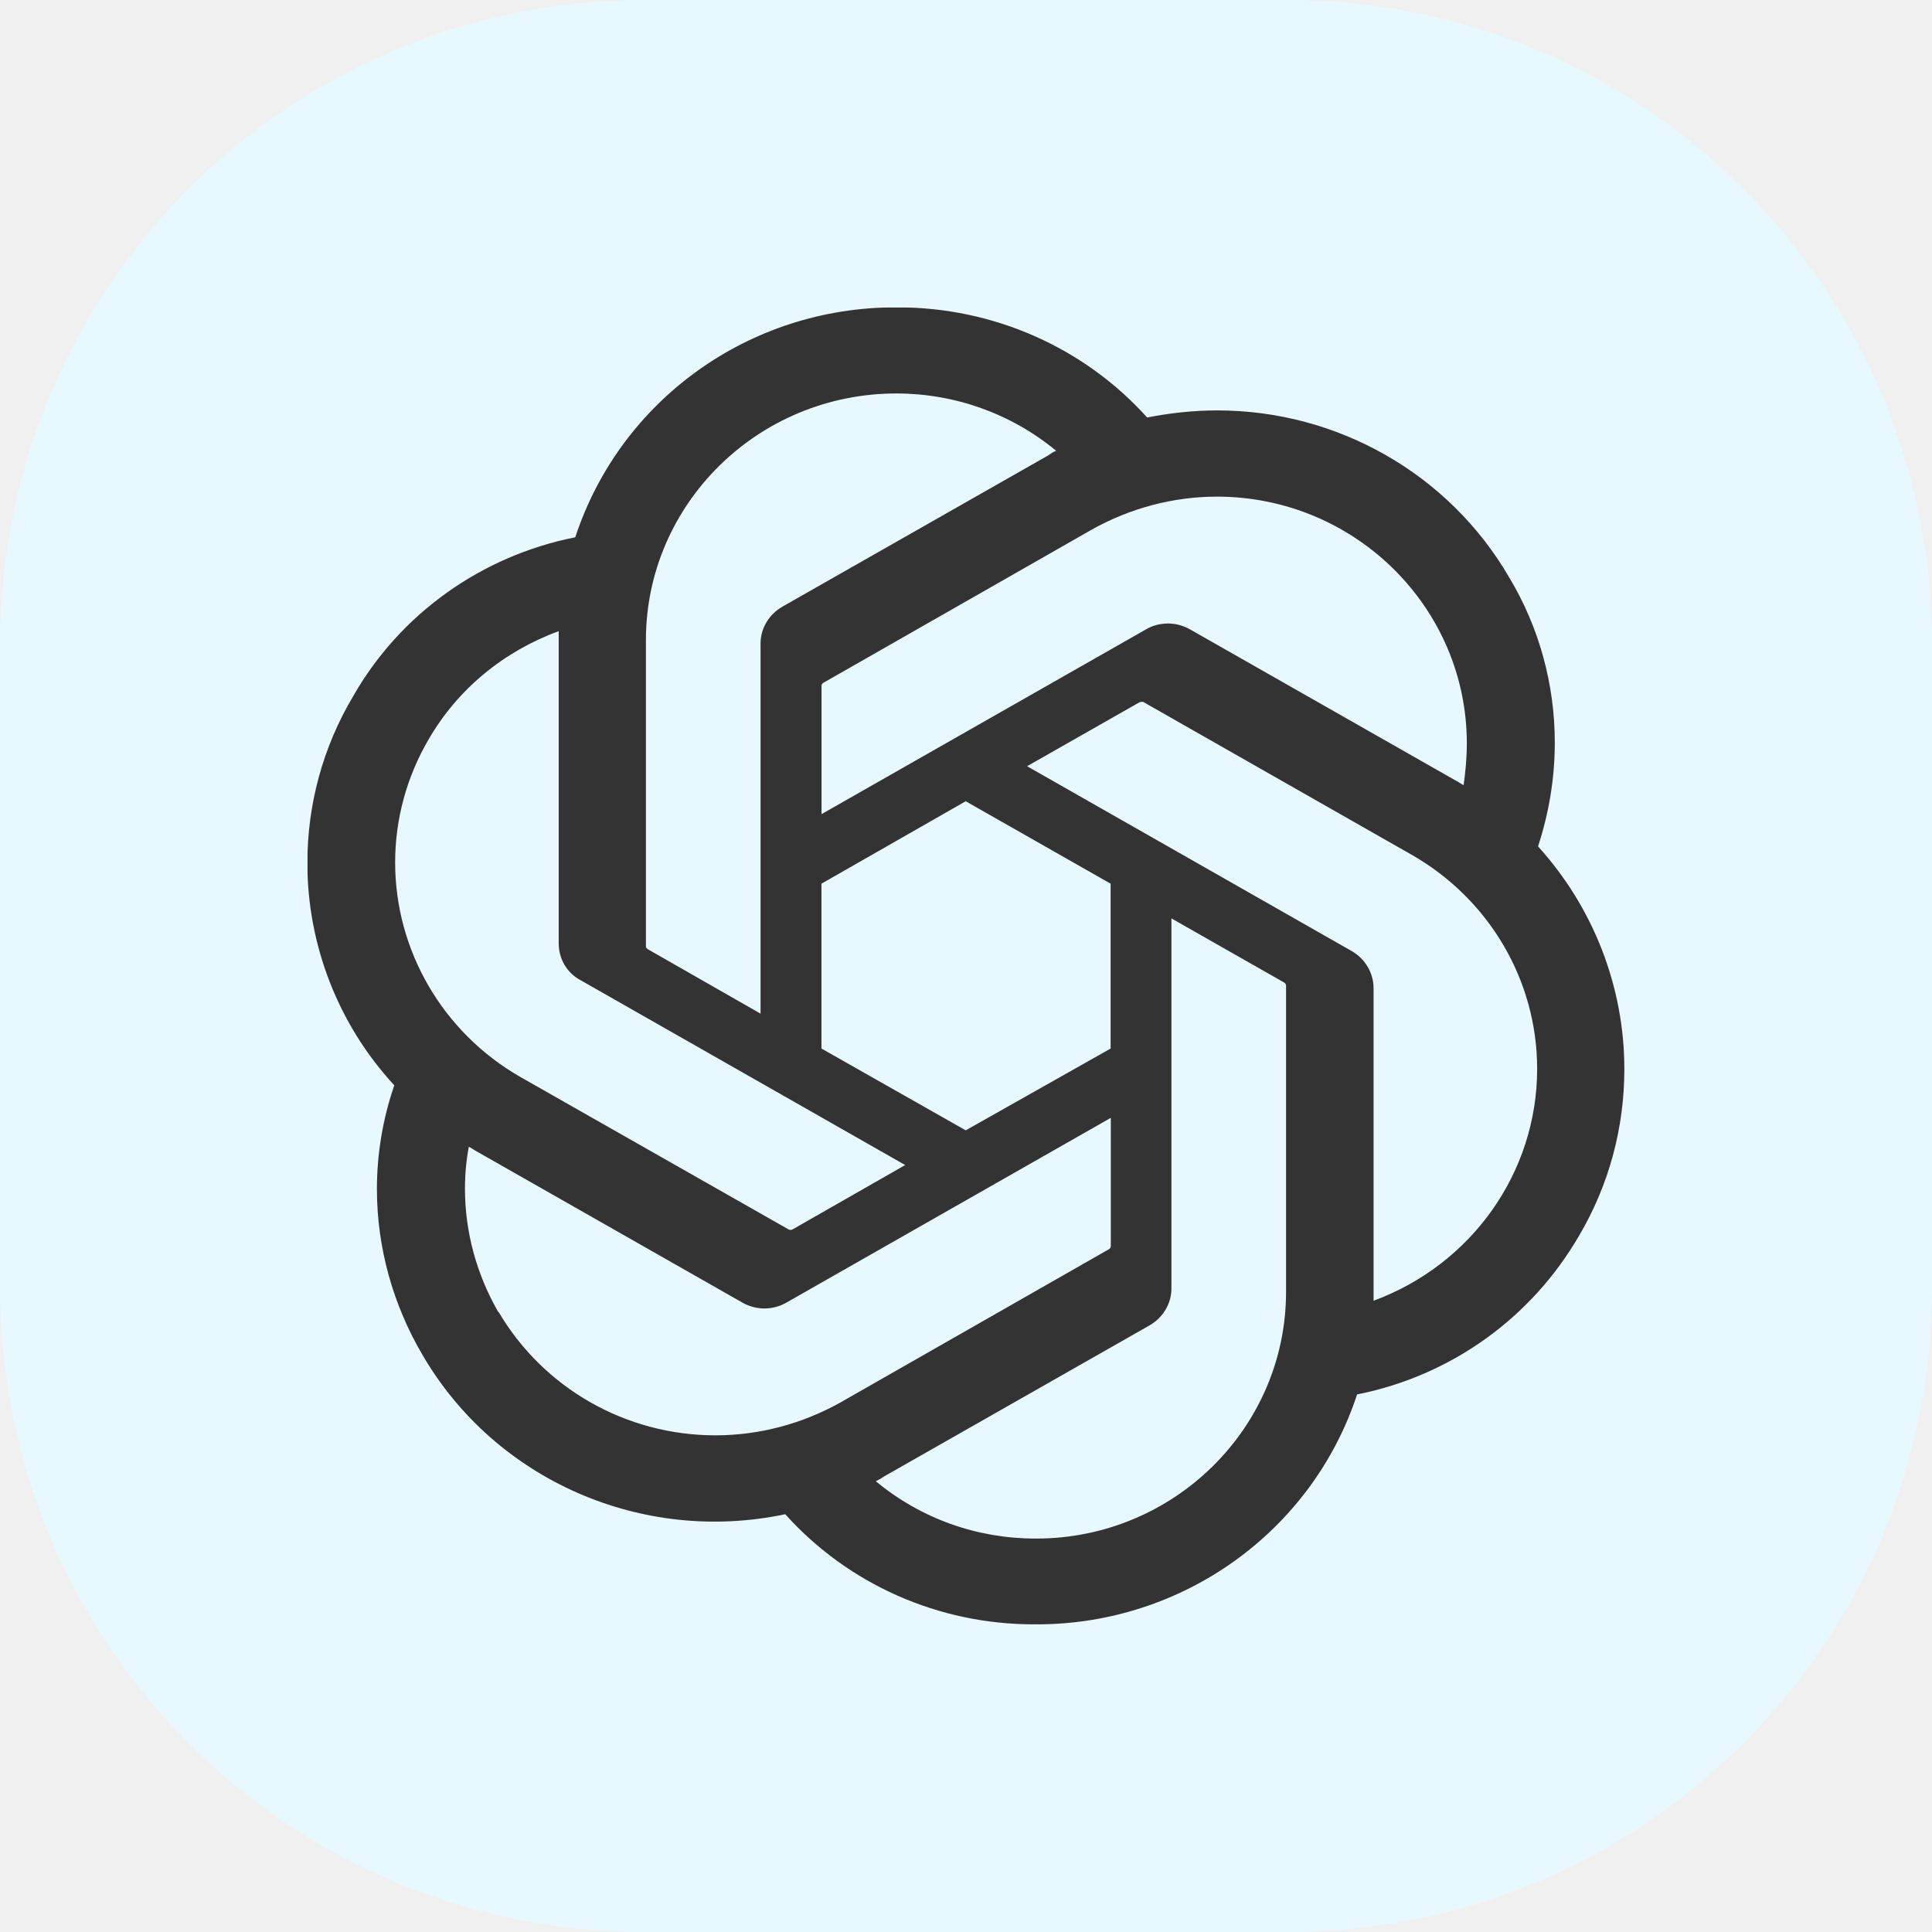
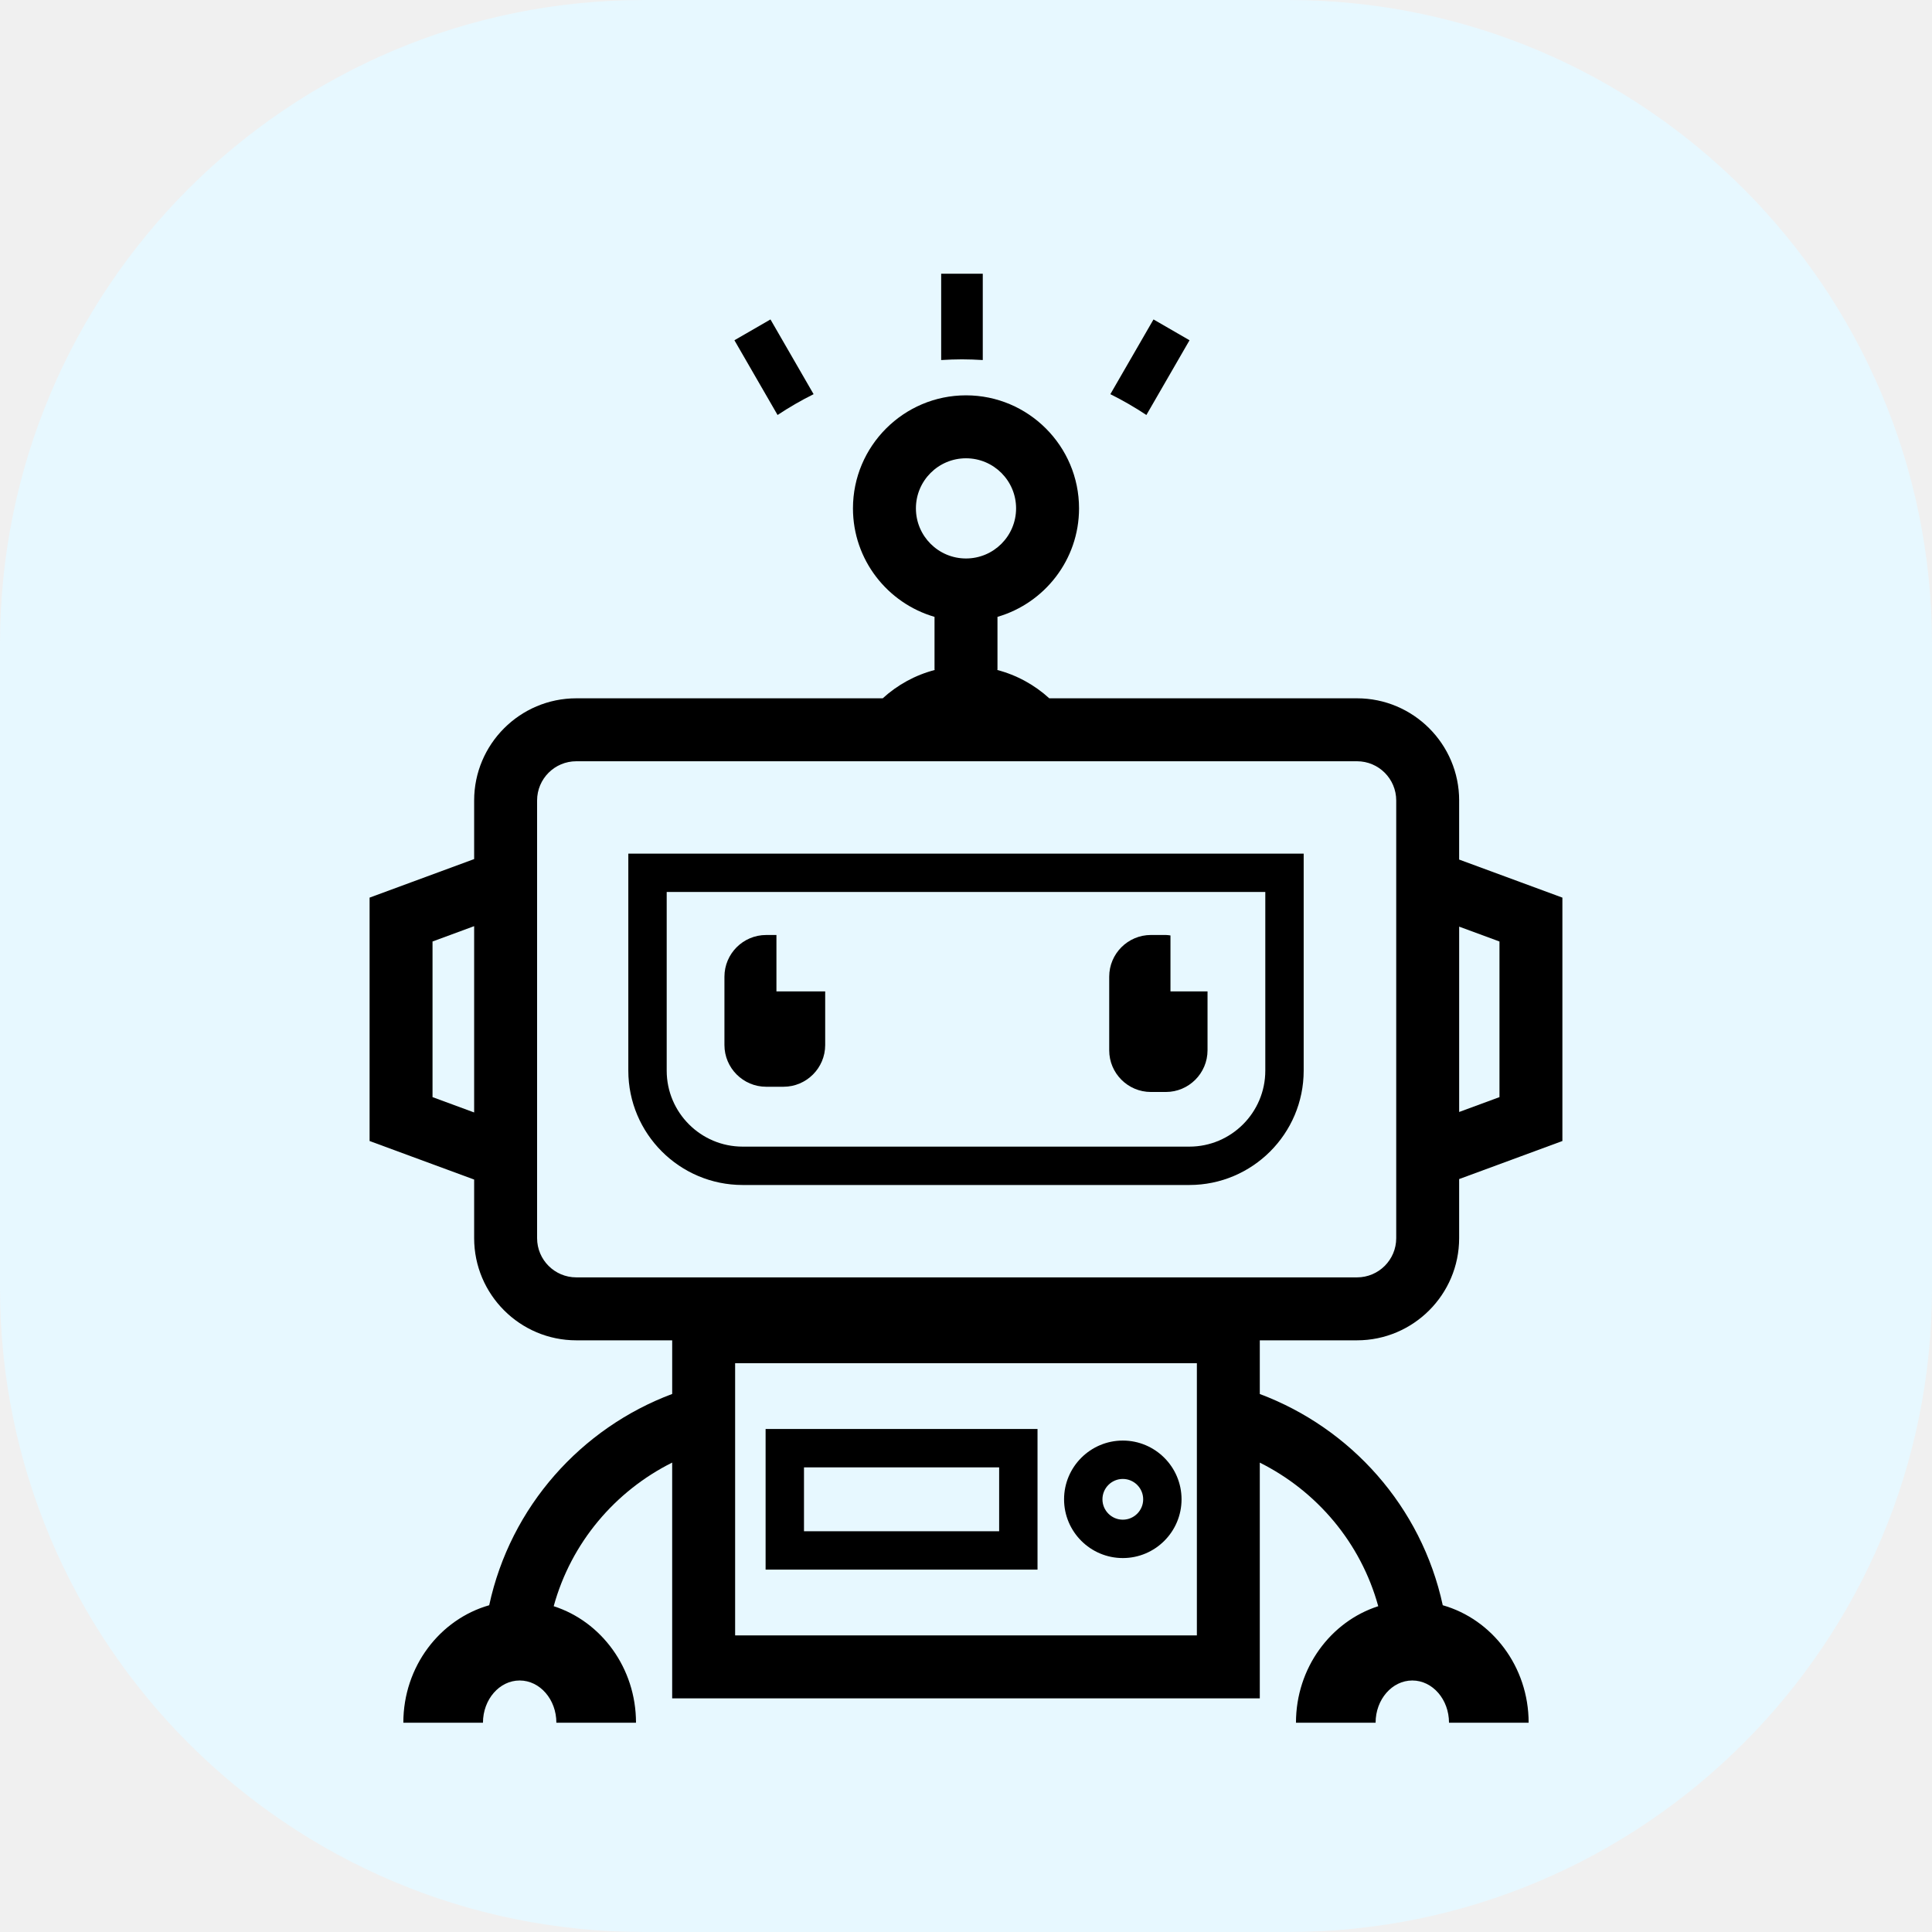
- <svg xmlns="http://www.w3.org/2000/svg" xmlns:xlink="http://www.w3.org/1999/xlink" width="30" height="30" fill="none" viewBox="0 0 30 30">
-   <defs>
-     <rect id="path_0" width="30" height="30" x="0" y="0" />
-     <rect id="path_1" width="20.455" height="20.455" x="0" y="0" />
-   </defs>
-   <g opacity="1" transform="translate(0 0) rotate(0 15 15)">
-     <rect width="30" height="30" x="0" y="0" fill="#E7F8FF" opacity="1" rx="10" transform="translate(0 0) rotate(0 15 15)" />
-     <mask id="bg-mask-0" fill="#fff">
-       <use xlink:href="#path_0" />
-     </mask>
-     <g mask="url(#bg-mask-0)">
-       <g opacity="1" transform="translate(4.772727 4.772727) rotate(0 10.22727 10.22727)">
-         <mask id="bg-mask-1" fill="#fff">
-           <use xlink:href="#path_1" />
-         </mask>
-         <g mask="url(#bg-mask-1)">
-           <path id="分组 1" fill-rule="evenodd" style="fill:#333" d="M19.11 8.37L19.11 8.37C19.28 7.85 19.37 7.31 19.37 6.76C19.37 5.86 19.13 4.97 18.66 4.19C17.73 2.59 16 1.6 14.13 1.6C13.76 1.6 13.4 1.64 13.04 1.71C12.06 0.62 10.65 0 9.17 0L9.14 0L9.13 0C6.86 0 4.86 1.44 4.16 3.57C2.7 3.86 1.44 4.76 0.71 6.04C0.24 6.83 0 7.72 0 8.63C0 9.9 0.48 11.14 1.35 12.08C1.17 12.6 1.08 13.15 1.08 13.69C1.08 14.6 1.33 15.49 1.79 16.27C2.92 18.21 5.2 19.21 7.42 18.74C8.4 19.83 9.8 20.45 11.28 20.45L11.31 20.45L11.33 20.45C13.59 20.45 15.6 19.01 16.3 16.88C17.76 16.59 19.01 15.69 19.75 14.41C20.21 13.63 20.45 12.74 20.45 11.83C20.45 10.55 19.97 9.32 19.11 8.37Z M8.947 18.158C8.907 18.188 8.867 18.208 8.827 18.228C9.527 18.808 10.397 19.118 11.307 19.118L11.317 19.118C13.457 19.118 15.197 17.398 15.197 15.288L15.197 10.528C15.197 10.508 15.177 10.488 15.157 10.478L13.417 9.488L13.417 15.238C13.417 15.468 13.287 15.688 13.077 15.808L8.947 18.158Z M8.277 17.005L12.447 14.625C12.466 14.615 12.476 14.595 12.476 14.575L12.476 14.575L12.476 12.585L7.437 15.455C7.227 15.575 6.967 15.575 6.757 15.455L2.627 13.105C2.587 13.085 2.537 13.045 2.507 13.035C2.467 13.245 2.447 13.465 2.447 13.685C2.447 14.355 2.627 15.015 2.967 15.605L2.967 15.595C3.667 16.785 4.947 17.515 6.337 17.515C7.017 17.515 7.687 17.335 8.277 17.005Z M3.903 5.168C3.903 5.128 3.903 5.068 3.903 5.028C3.053 5.338 2.333 5.928 1.883 6.708L1.883 6.708C1.543 7.288 1.363 7.948 1.363 8.618C1.363 9.988 2.103 11.258 3.303 11.948L7.473 14.318C7.493 14.328 7.513 14.328 7.533 14.318L9.283 13.318L4.243 10.448C4.033 10.338 3.903 10.118 3.903 9.878L3.903 9.878L3.903 5.168Z M17.156 8.505L12.976 6.125C12.956 6.125 12.936 6.125 12.916 6.135L11.176 7.125L16.216 9.995C16.426 10.115 16.556 10.335 16.556 10.575C16.556 10.575 16.556 10.575 16.556 10.575L16.556 15.425C18.076 14.865 19.096 13.435 19.096 11.825C19.096 10.455 18.356 9.195 17.156 8.505Z M8.014 5.829C7.994 5.839 7.984 5.859 7.984 5.879L7.984 5.879L7.984 7.869L13.024 4.999C13.124 4.939 13.244 4.909 13.364 4.909C13.484 4.909 13.594 4.939 13.704 4.999L17.834 7.349C17.874 7.369 17.914 7.399 17.954 7.419L17.954 7.419C17.984 7.209 18.004 6.989 18.004 6.769C18.004 4.659 16.264 2.939 14.124 2.939C13.444 2.939 12.774 3.119 12.184 3.449L8.014 5.829Z M9.147 1.337C6.997 1.337 5.257 3.057 5.257 5.167L5.257 9.927C5.257 9.947 5.277 9.957 5.287 9.967L7.037 10.967L7.037 5.227L7.037 5.217C7.037 4.987 7.167 4.767 7.377 4.647L11.507 2.297C11.547 2.267 11.597 2.237 11.627 2.227C10.927 1.647 10.047 1.337 9.147 1.337Z M7.983 11.509L10.223 12.779L12.473 11.509L12.473 8.949L10.223 7.669L7.983 8.949L7.983 11.509Z" opacity="1" transform="translate(0 0) rotate(0 10.22727 10.22727)" />
-         </g>
-       </g>
-     </g>
+ <svg xmlns="http://www.w3.org/2000/svg" width="30" height="30" viewBox="0 0 30 30">
+   <rect width="30" height="30" x="0" y="0" fill="#E7F8FF" rx="10" />
+   <g transform="translate(2.5 3) scale(0.25)">
+     <path d="M80.631,37.719c0-3.499-2.847-6.346-6.346-6.346H55.172c-0.913-0.834-2.026-1.449-3.26-1.767h0.043v-3.292   c2.922-0.849,5.066-3.546,5.066-6.738c0-3.871-3.15-7.021-7.021-7.021c-3.871,0-7.021,3.15-7.021,7.021   c0,3.192,2.144,5.889,5.066,6.738v3.292h0.043c-1.234,0.318-2.347,0.932-3.26,1.767H25.796c-3.499,0-6.346,2.847-6.346,6.346v3.64   l-3.937,1.451l-2.557,0.943v2.725v9.666v2.726l2.557,0.943l3.937,1.451v3.64c0,3.499,2.847,6.346,6.346,6.346h5.955v1.422v1.909   c-5.652,2.117-10.043,6.988-11.366,13.123c-3.068,0.875-5.333,3.81-5.333,7.297h4.946c0-1.446,1.023-2.623,2.279-2.623   c1.257,0,2.28,1.177,2.28,2.623h4.946c0-3.403-2.156-6.288-5.112-7.237c1.085-3.951,3.82-7.152,7.359-8.92v10.735v3.909h3.909   h28.68h3.909v-3.909V78.846c3.537,1.768,6.271,4.968,7.357,8.918c-2.955,0.95-5.11,3.834-5.11,7.237h4.946   c0-1.446,1.023-2.623,2.28-2.623c1.257,0,2.279,1.177,2.279,2.623h4.946c0-3.487-2.266-6.423-5.334-7.297   c-1.325-6.133-5.715-11.002-11.364-13.12v-1.911V71.25h6.036c3.499,0,6.346-2.847,6.346-6.346v-3.67l3.856-1.421l2.557-0.943   v-2.726v-9.666v-2.725l-2.557-0.943l-3.856-1.421V37.719z M19.45,57.097l-2.585-0.953v-9.666l2.585-0.953V57.097z M46.889,19.576   c0-1.718,1.393-3.111,3.111-3.111s3.111,1.393,3.111,3.111S51.718,22.688,50,22.688S46.889,21.295,46.889,19.576z M64.34,89.578   H35.66V72.672h28.68V89.578z M76.722,64.904c0,1.346-1.091,2.436-2.436,2.436h-48.49c-1.346,0-2.436-1.091-2.436-2.436V37.719   c0-1.346,1.091-2.436,2.436-2.436h48.49c1.346,0,2.436,1.091,2.436,2.436V64.904z M83.135,46.478v9.666l-2.504,0.923V45.555   L83.135,46.478z" fill="#000000" />
+     <path d="M29.026,54.501c0,3.916,3.186,7.101,7.102,7.101h27.745c3.916,0,7.101-3.186,7.101-7.101V41.02H29.026V54.501z    M31.409,43.403H68.59v11.098c0,2.601-2.116,4.718-4.718,4.718H36.128c-2.601,0-4.718-2.116-4.718-4.718V43.403z" fill="#000000" />
+     <path d="M37.588,55.5h1.075c1.428,0,2.591-1.162,2.591-2.591v-3.33h-1.472h-1.556v-2.033v-1.472h-0.639   c-1.428,0-2.591,1.162-2.591,2.591v4.244C34.997,54.337,36.159,55.5,37.588,55.5z" fill="#000000" />
+     <path d="M61.485,55.825h0.927c1.428,0,2.59-1.162,2.59-2.591v-3.656h-1.472H62.7v-1.975v-1.501   c-0.096-0.011-0.189-0.029-0.287-0.029h-0.927c-1.428,0-2.591,1.162-2.591,2.591v4.57C58.894,54.663,60.056,55.825,61.485,55.825z" fill="#000000" />
+     <path d="M61.646,7.841l-2.68,4.642c0.775,0.386,1.523,0.817,2.238,1.293l2.68-4.642L61.646,7.841z" fill="#000000" />
+     <path d="M51.043,5h-2.585v5.363c0.428-0.026,0.858-0.044,1.292-0.044c0.435,0,0.865,0.018,1.292,0.044V5z" fill="#000000" />
+     <path d="M37.855,7.841l-2.239,1.293l2.68,4.642c0.716-0.476,1.464-0.907,2.238-1.293L37.855,7.841z" fill="#000000" />
+     <path d="M54.442,76.757H37.553v8.735h16.889V76.757z M52.059,83.109H39.937v-3.968h12.122V83.109z" fill="#000000" />
+     <path d="M59.74,84.774c2.012,0,3.648-1.637,3.648-3.649c0-2.012-1.637-3.649-3.648-3.649c-2.012,0-3.649,1.637-3.649,3.649   C56.091,83.137,57.728,84.774,59.74,84.774z M59.74,79.86c0.697,0,1.265,0.568,1.265,1.265c0,0.698-0.568,1.265-1.265,1.265   c-0.698,0-1.265-0.568-1.265-1.265C58.475,80.427,59.042,79.86,59.74,79.86z" fill="#000000" />
  </g>
</svg>
